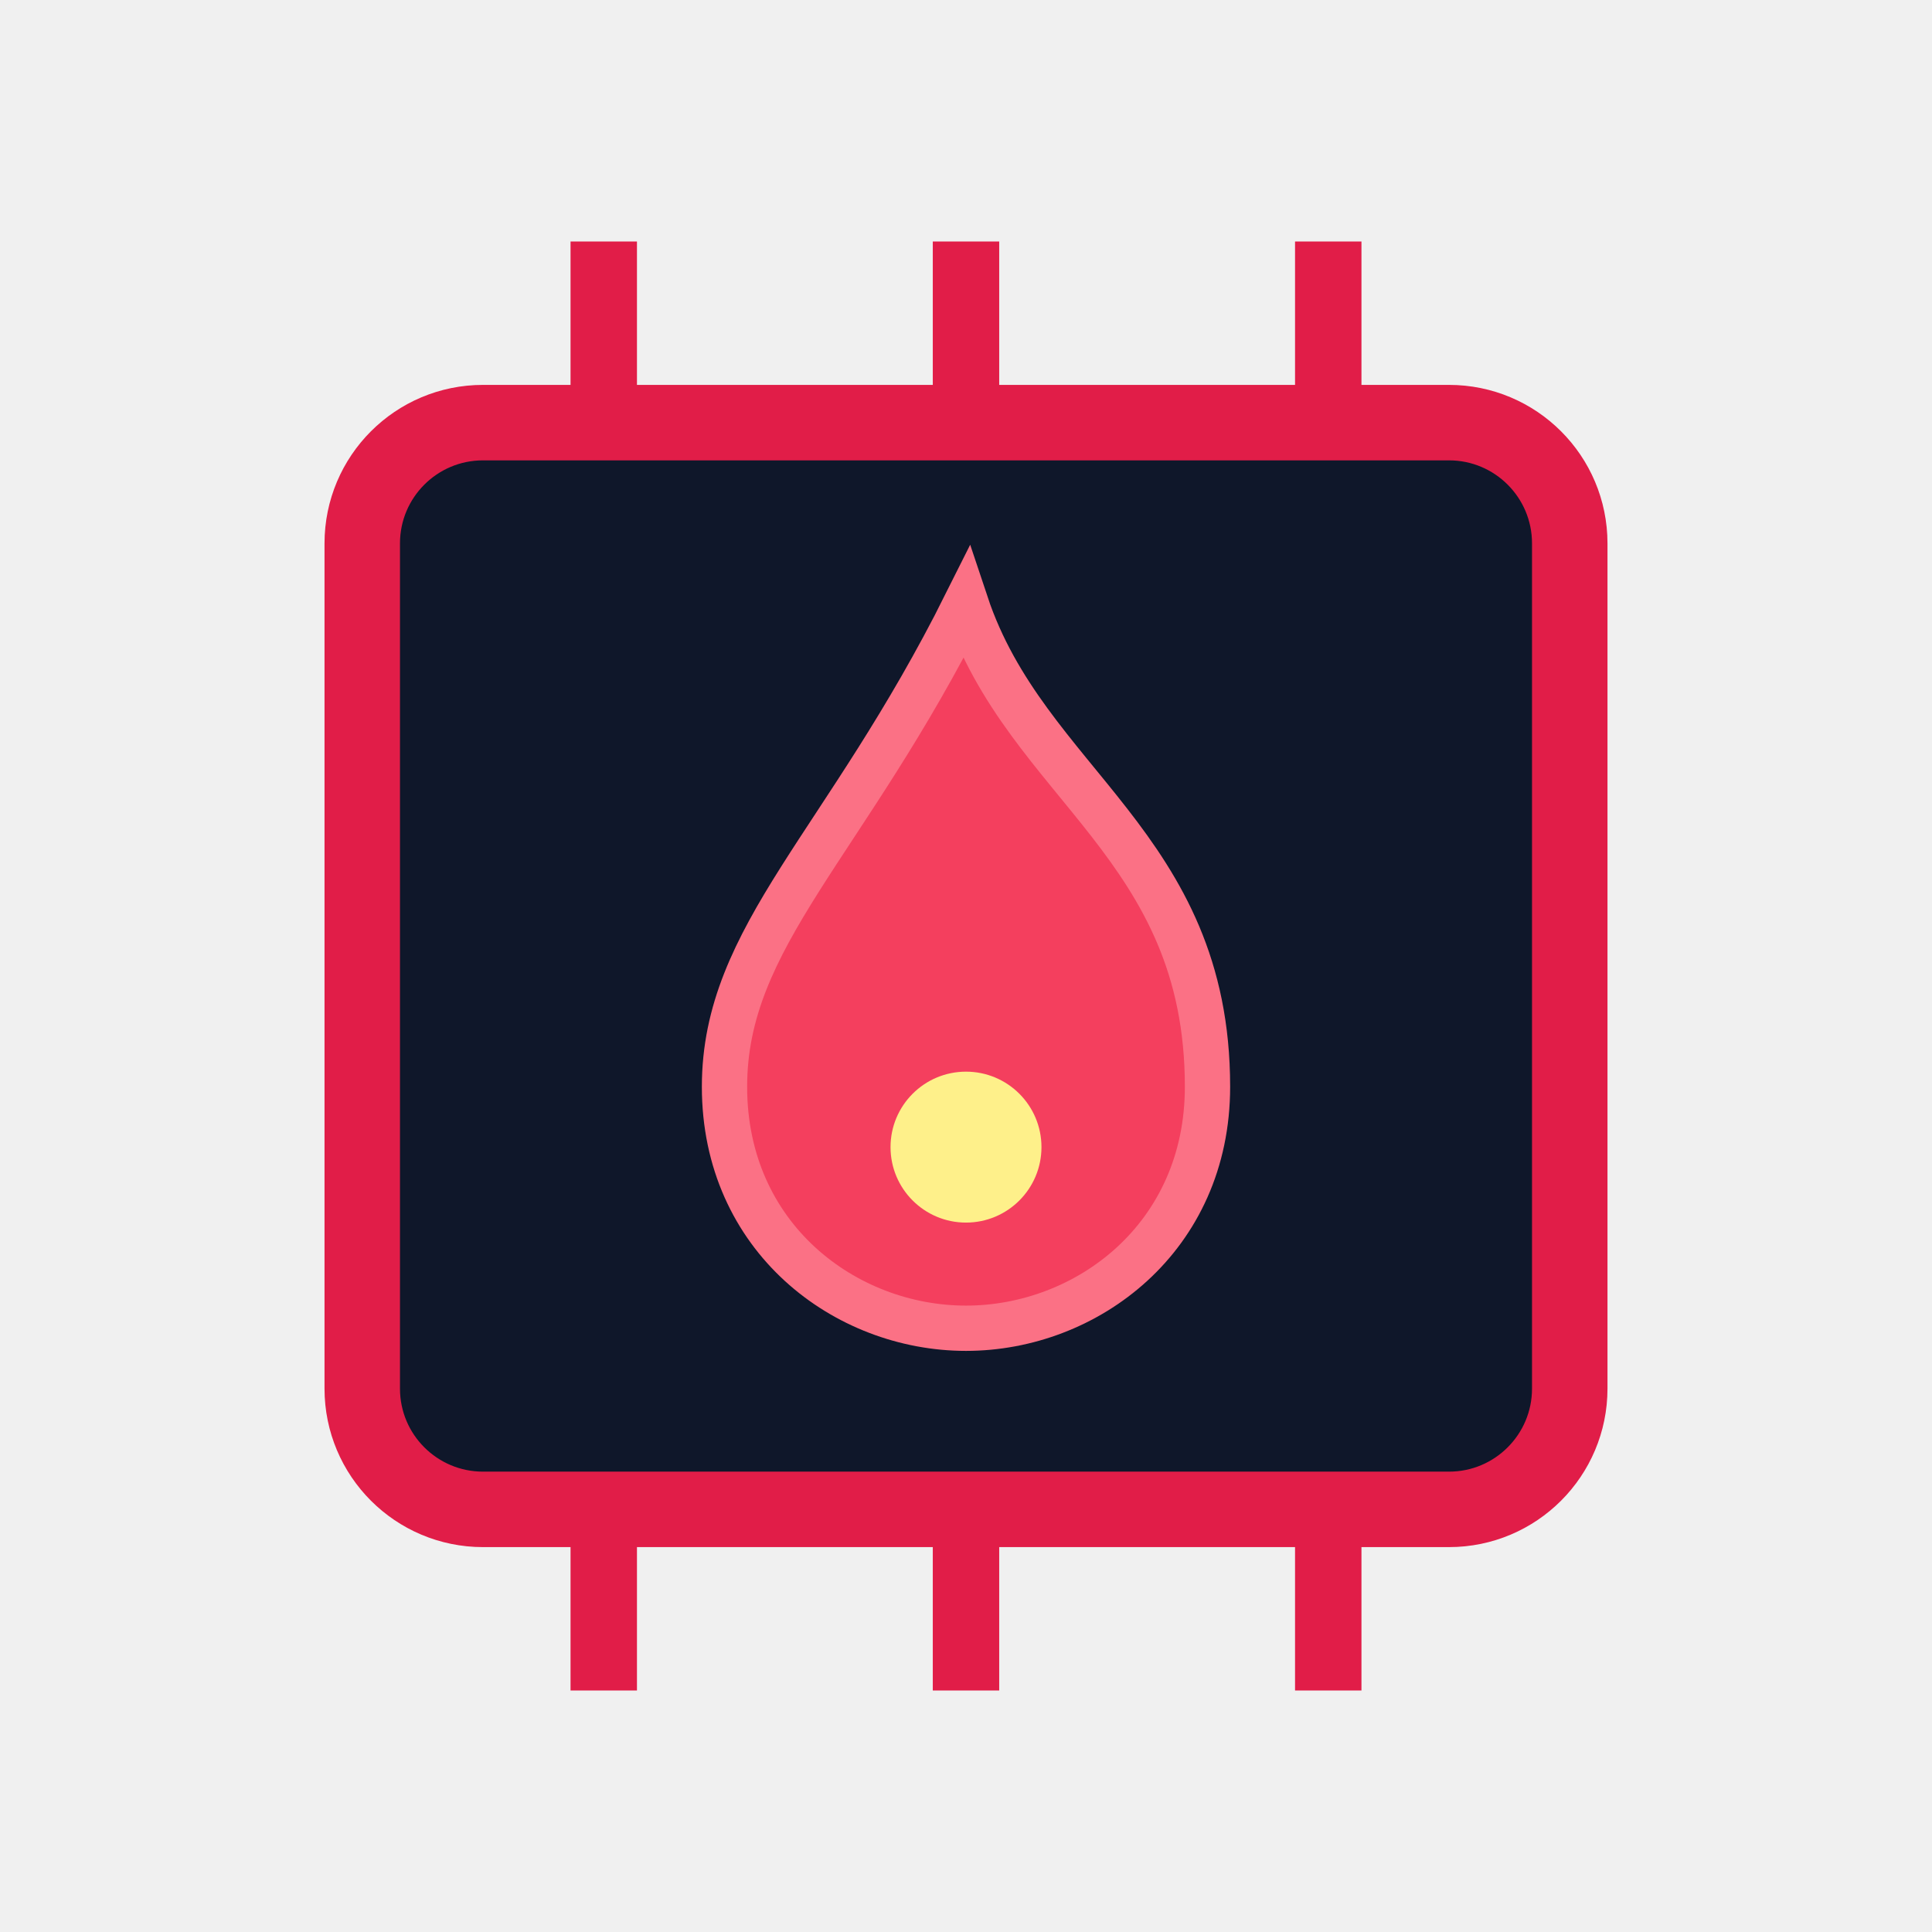
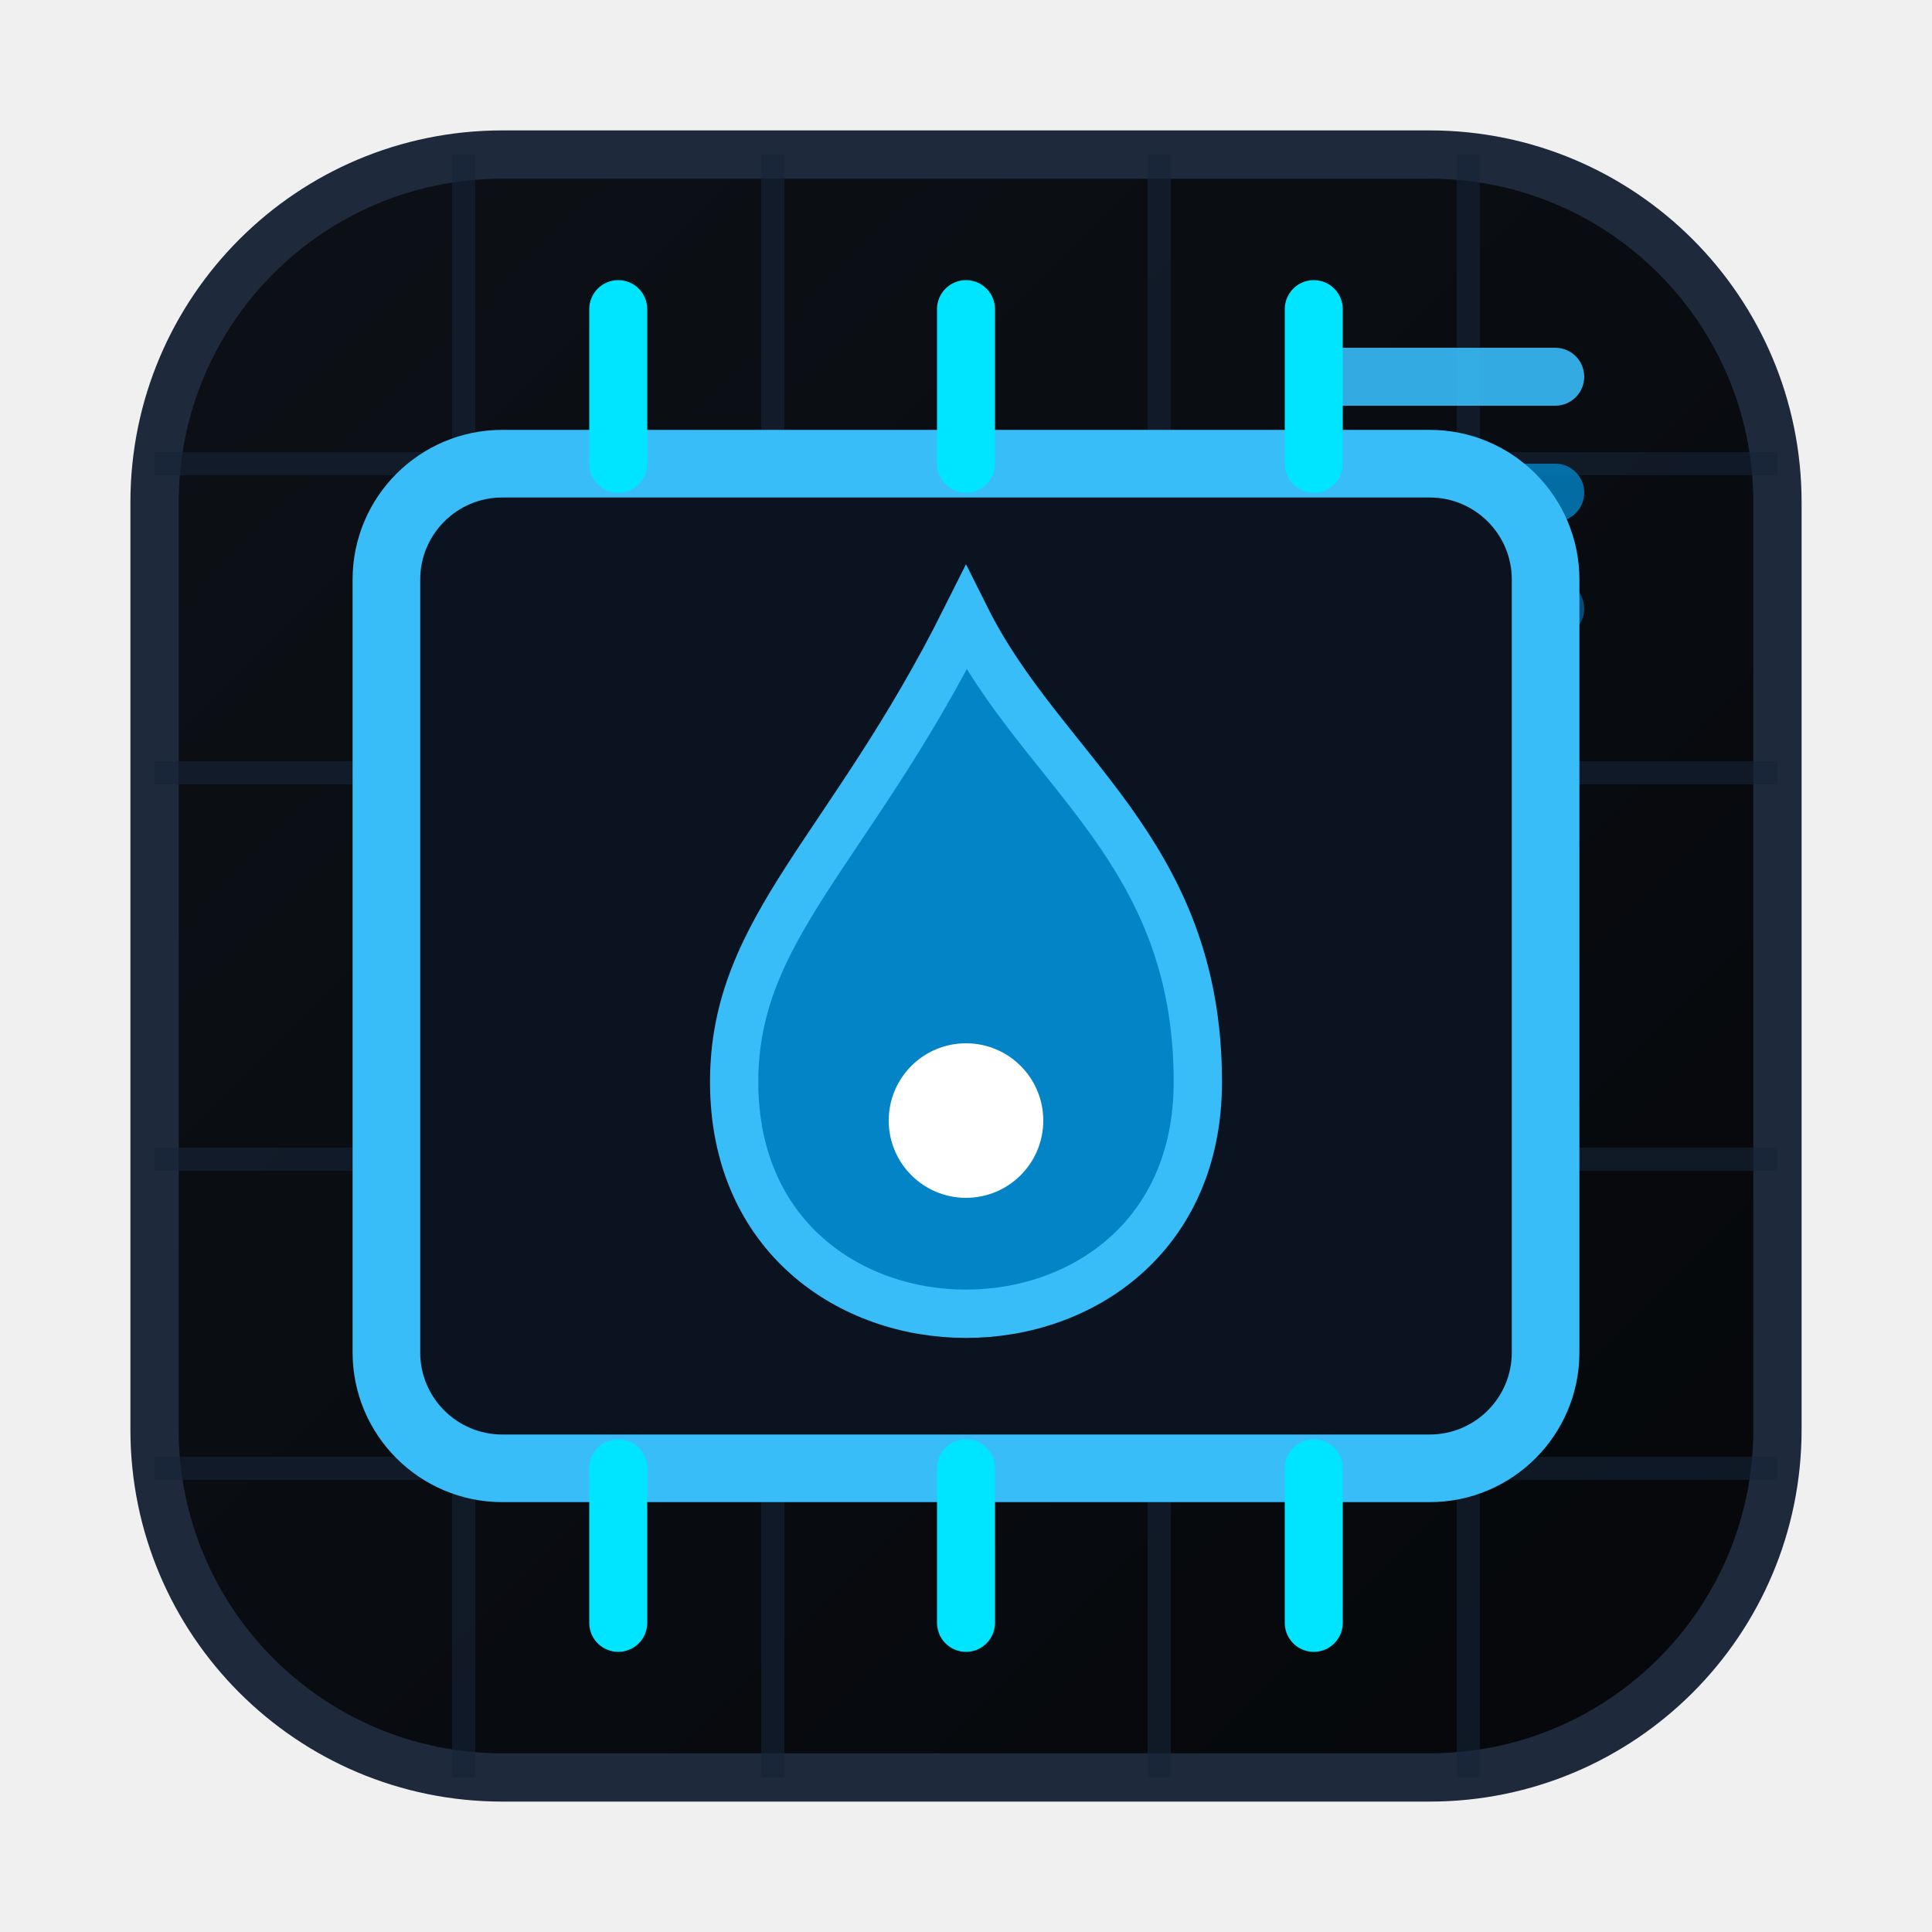
- <svg xmlns="http://www.w3.org/2000/svg" viewBox="0 0 64 64" width="64" height="64">
-   <rect x="12" y="14" width="40" height="36" rx="4" fill="#0f172a" stroke="#e11d48" stroke-width="2.5" />
-   <line x1="20" y1="8" x2="20" y2="14" stroke="#e11d48" stroke-width="2.2" />
-   <line x1="32" y1="8" x2="32" y2="14" stroke="#e11d48" stroke-width="2.2" />
-   <line x1="44" y1="8" x2="44" y2="14" stroke="#e11d48" stroke-width="2.2" />
-   <line x1="20" y1="50" x2="20" y2="56" stroke="#e11d48" stroke-width="2.2" />
-   <line x1="32" y1="50" x2="32" y2="56" stroke="#e11d48" stroke-width="2.2" />
-   <line x1="44" y1="50" x2="44" y2="56" stroke="#e11d48" stroke-width="2.2" />
-   <path d="M32 20 C34 26 40 28 40 36 C40 41 36 44 32 44 C28 44 24 41 24 36 C24 31 28 28 32 20 Z" fill="#f43f5e" stroke="#fb7185" stroke-width="1.5" />
-   <circle cx="32" cy="38" r="2.5" fill="#fef08a" />
+ <svg xmlns="http://www.w3.org/2000/svg" viewBox="0 0 100 100" width="100" height="100">
+   <defs>
+     <linearGradient id="bg_hcat" x1="0%" y1="0%" x2="100%" y2="100%">
+       <stop offset="0%" stop-color="#0d1117" />
+       <stop offset="100%" stop-color="#05070a" />
+     </linearGradient>
+   </defs>
+   <rect x="8" y="8" width="84" height="84" rx="18" fill="url(#bg_hcat)" stroke="#1e293b" stroke-width="2.5" />
+   <line x1="24" y1="8" x2="24" y2="92" stroke="#162438" stroke-width="1.2" stroke-opacity="0.6" />
+   <line x1="40" y1="8" x2="40" y2="92" stroke="#162438" stroke-width="1.2" stroke-opacity="0.6" />
+   <line x1="60" y1="8" x2="60" y2="92" stroke="#162438" stroke-width="1.2" stroke-opacity="0.6" />
+   <line x1="76" y1="8" x2="76" y2="92" stroke="#162438" stroke-width="1.2" stroke-opacity="0.6" />
+   <line x1="8" y1="24" x2="92" y2="24" stroke="#162438" stroke-width="1.2" stroke-opacity="0.6" />
+   <line x1="8" y1="40" x2="92" y2="40" stroke="#162438" stroke-width="1.2" stroke-opacity="0.6" />
+   <line x1="8" y1="60" x2="92" y2="60" stroke="#162438" stroke-width="1.2" stroke-opacity="0.6" />
+   <line x1="8" y1="76" x2="92" y2="76" stroke="#162438" stroke-width="1.2" stroke-opacity="0.6" />
+   <rect x="68" y="18" width="14" height="3" rx="1.5" fill="#38bdf8" fill-opacity="0.9" />
+   <rect x="68" y="24" width="14" height="3" rx="1.5" fill="#0284c7" fill-opacity="0.8" />
+   <rect x="68" y="30" width="14" height="3" rx="1.5" fill="#0369a1" fill-opacity="0.7" />
+   <rect x="20" y="24" width="60" height="52" rx="6" fill="#0b1320" stroke="#38bdf8" stroke-width="3.5" />
+   <line x1="32" y1="16" x2="32" y2="24" stroke="#00e5ff" stroke-width="3" stroke-linecap="round" />
+   <line x1="50" y1="16" x2="50" y2="24" stroke="#00e5ff" stroke-width="3" stroke-linecap="round" />
+   <line x1="68" y1="16" x2="68" y2="24" stroke="#00e5ff" stroke-width="3" stroke-linecap="round" />
+   <line x1="32" y1="76" x2="32" y2="84" stroke="#00e5ff" stroke-width="3" stroke-linecap="round" />
+   <line x1="50" y1="76" x2="50" y2="84" stroke="#00e5ff" stroke-width="3" stroke-linecap="round" />
+   <line x1="68" y1="76" x2="68" y2="84" stroke="#00e5ff" stroke-width="3" stroke-linecap="round" />
+   <path d="M50 32 C54 40 62 44 62 56 C62 64 56 68 50 68 C44 68 38 64 38 56 C38 48 44 44 50 32 Z" fill="#0284c7" stroke="#38bdf8" stroke-width="2.5" />
+   <circle cx="50" cy="58" r="4" fill="#ffffff" />
</svg>
